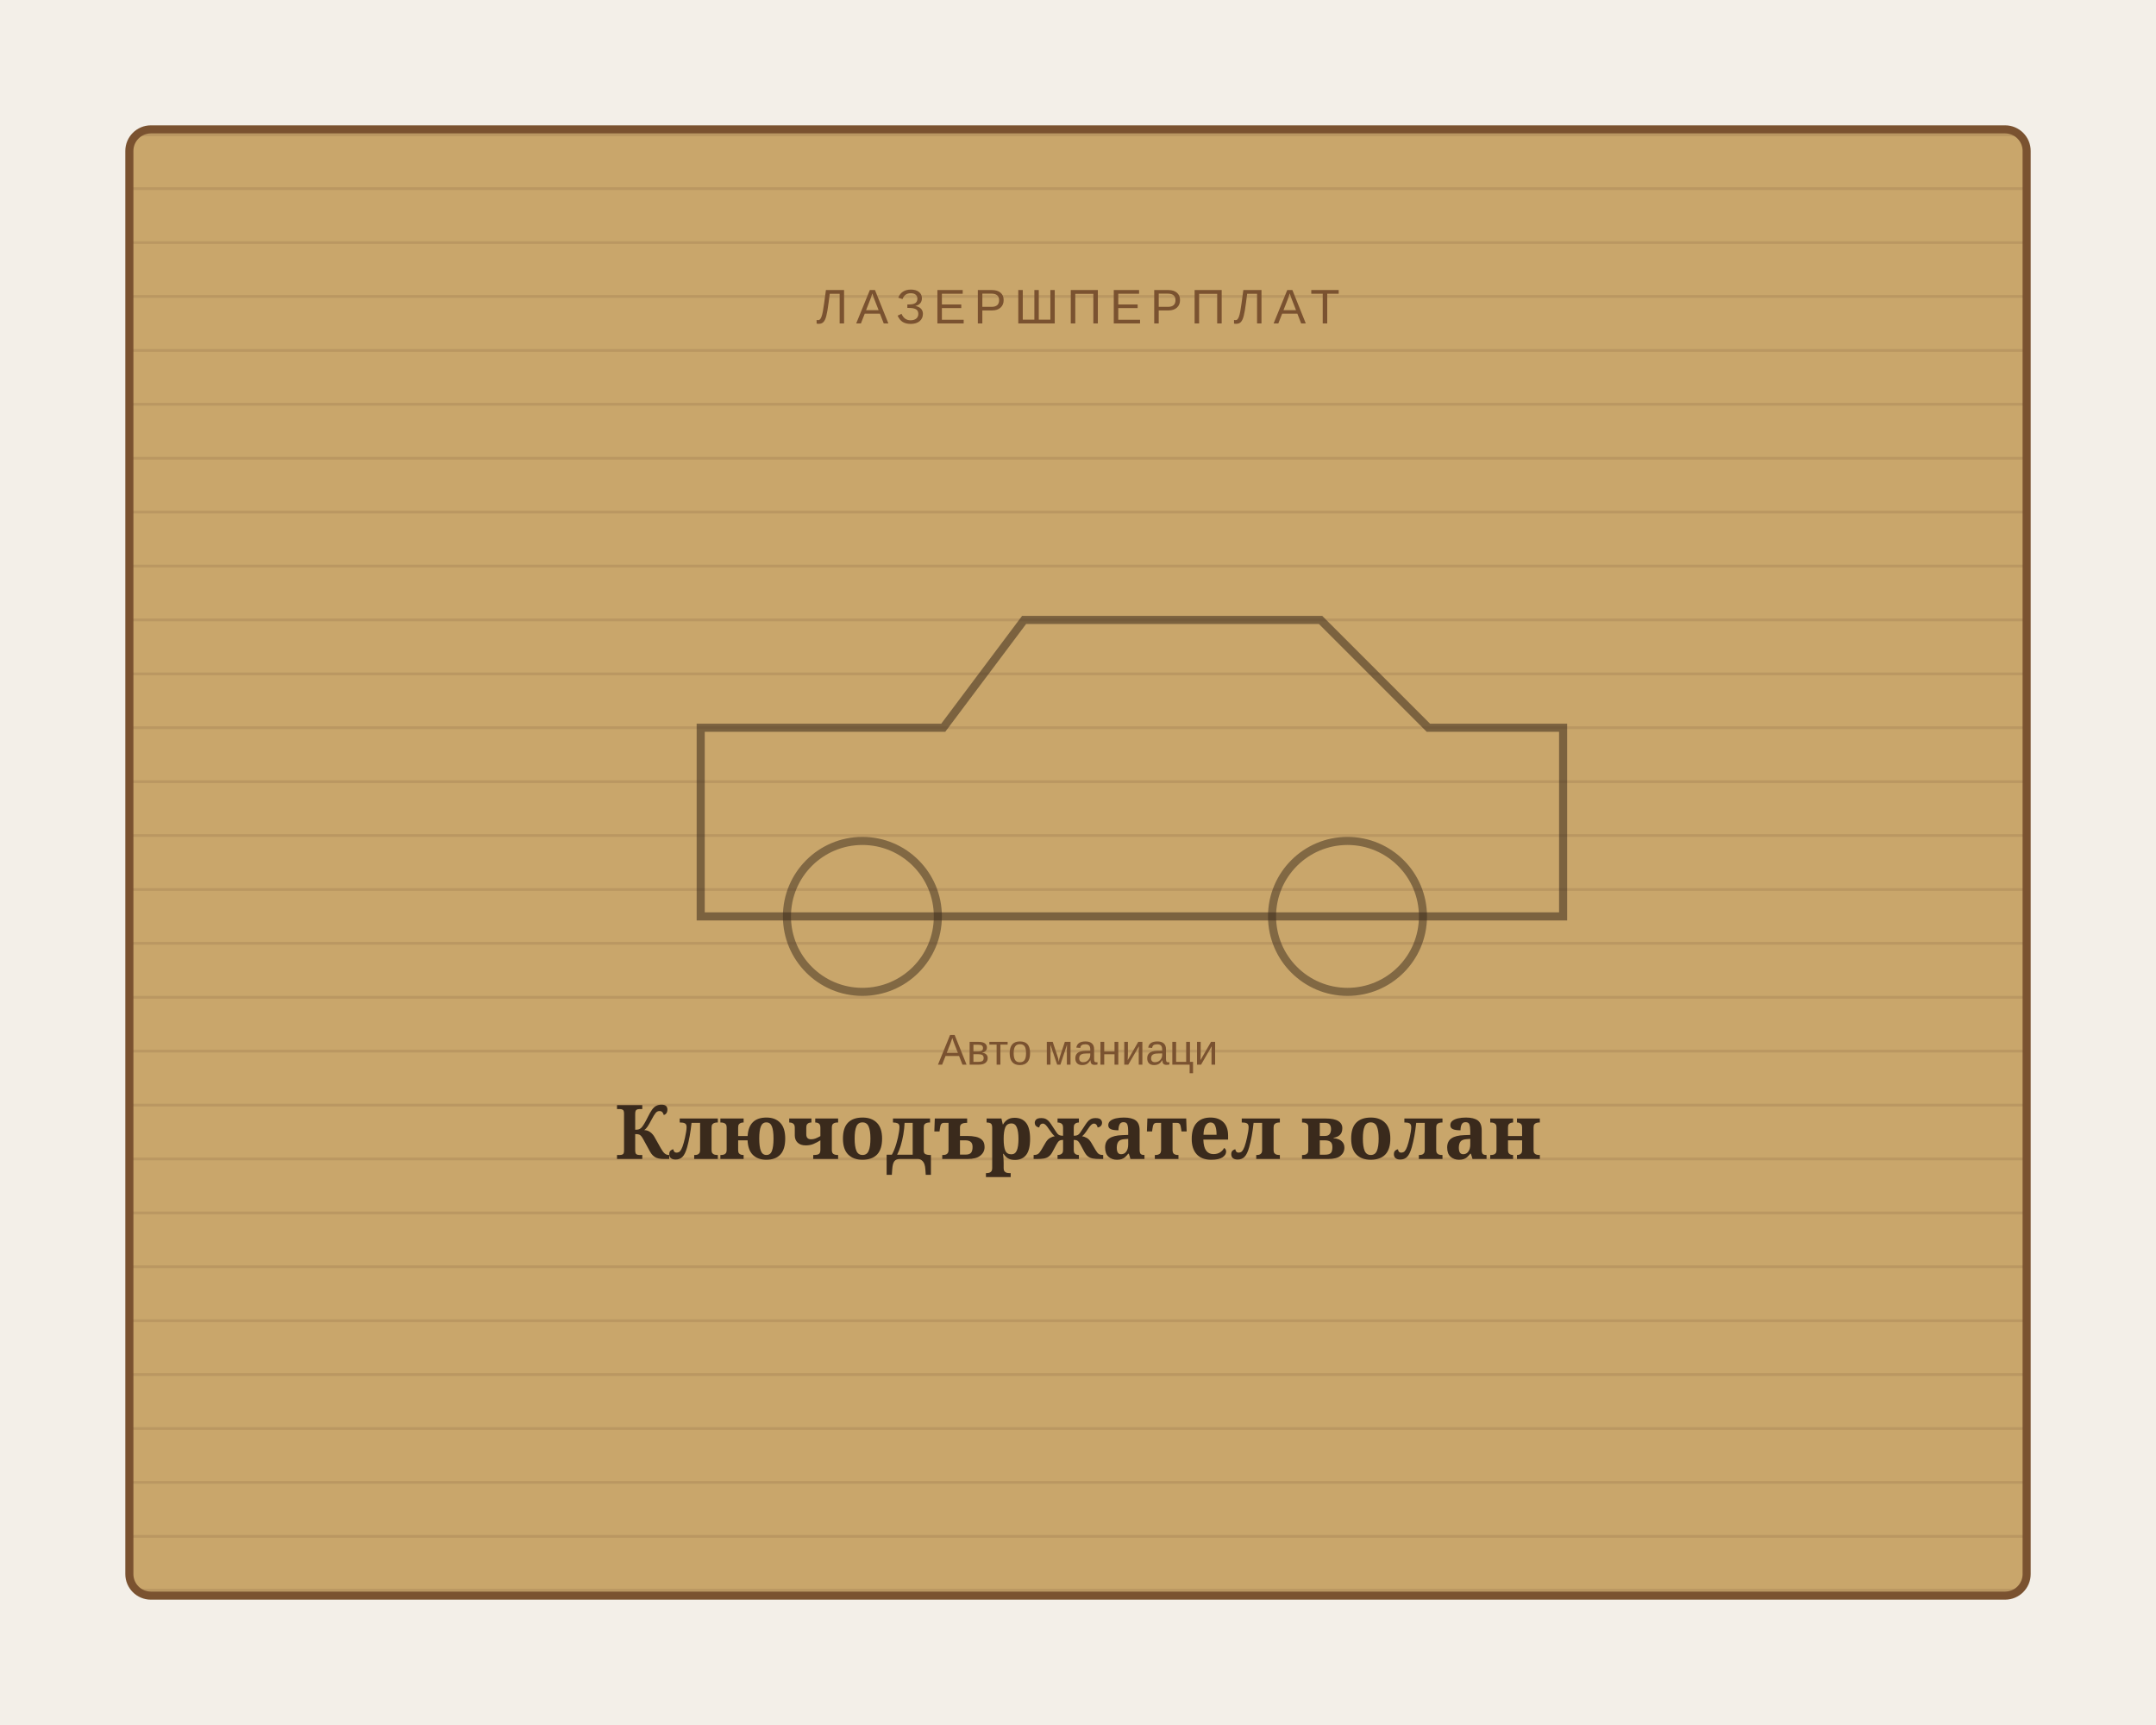
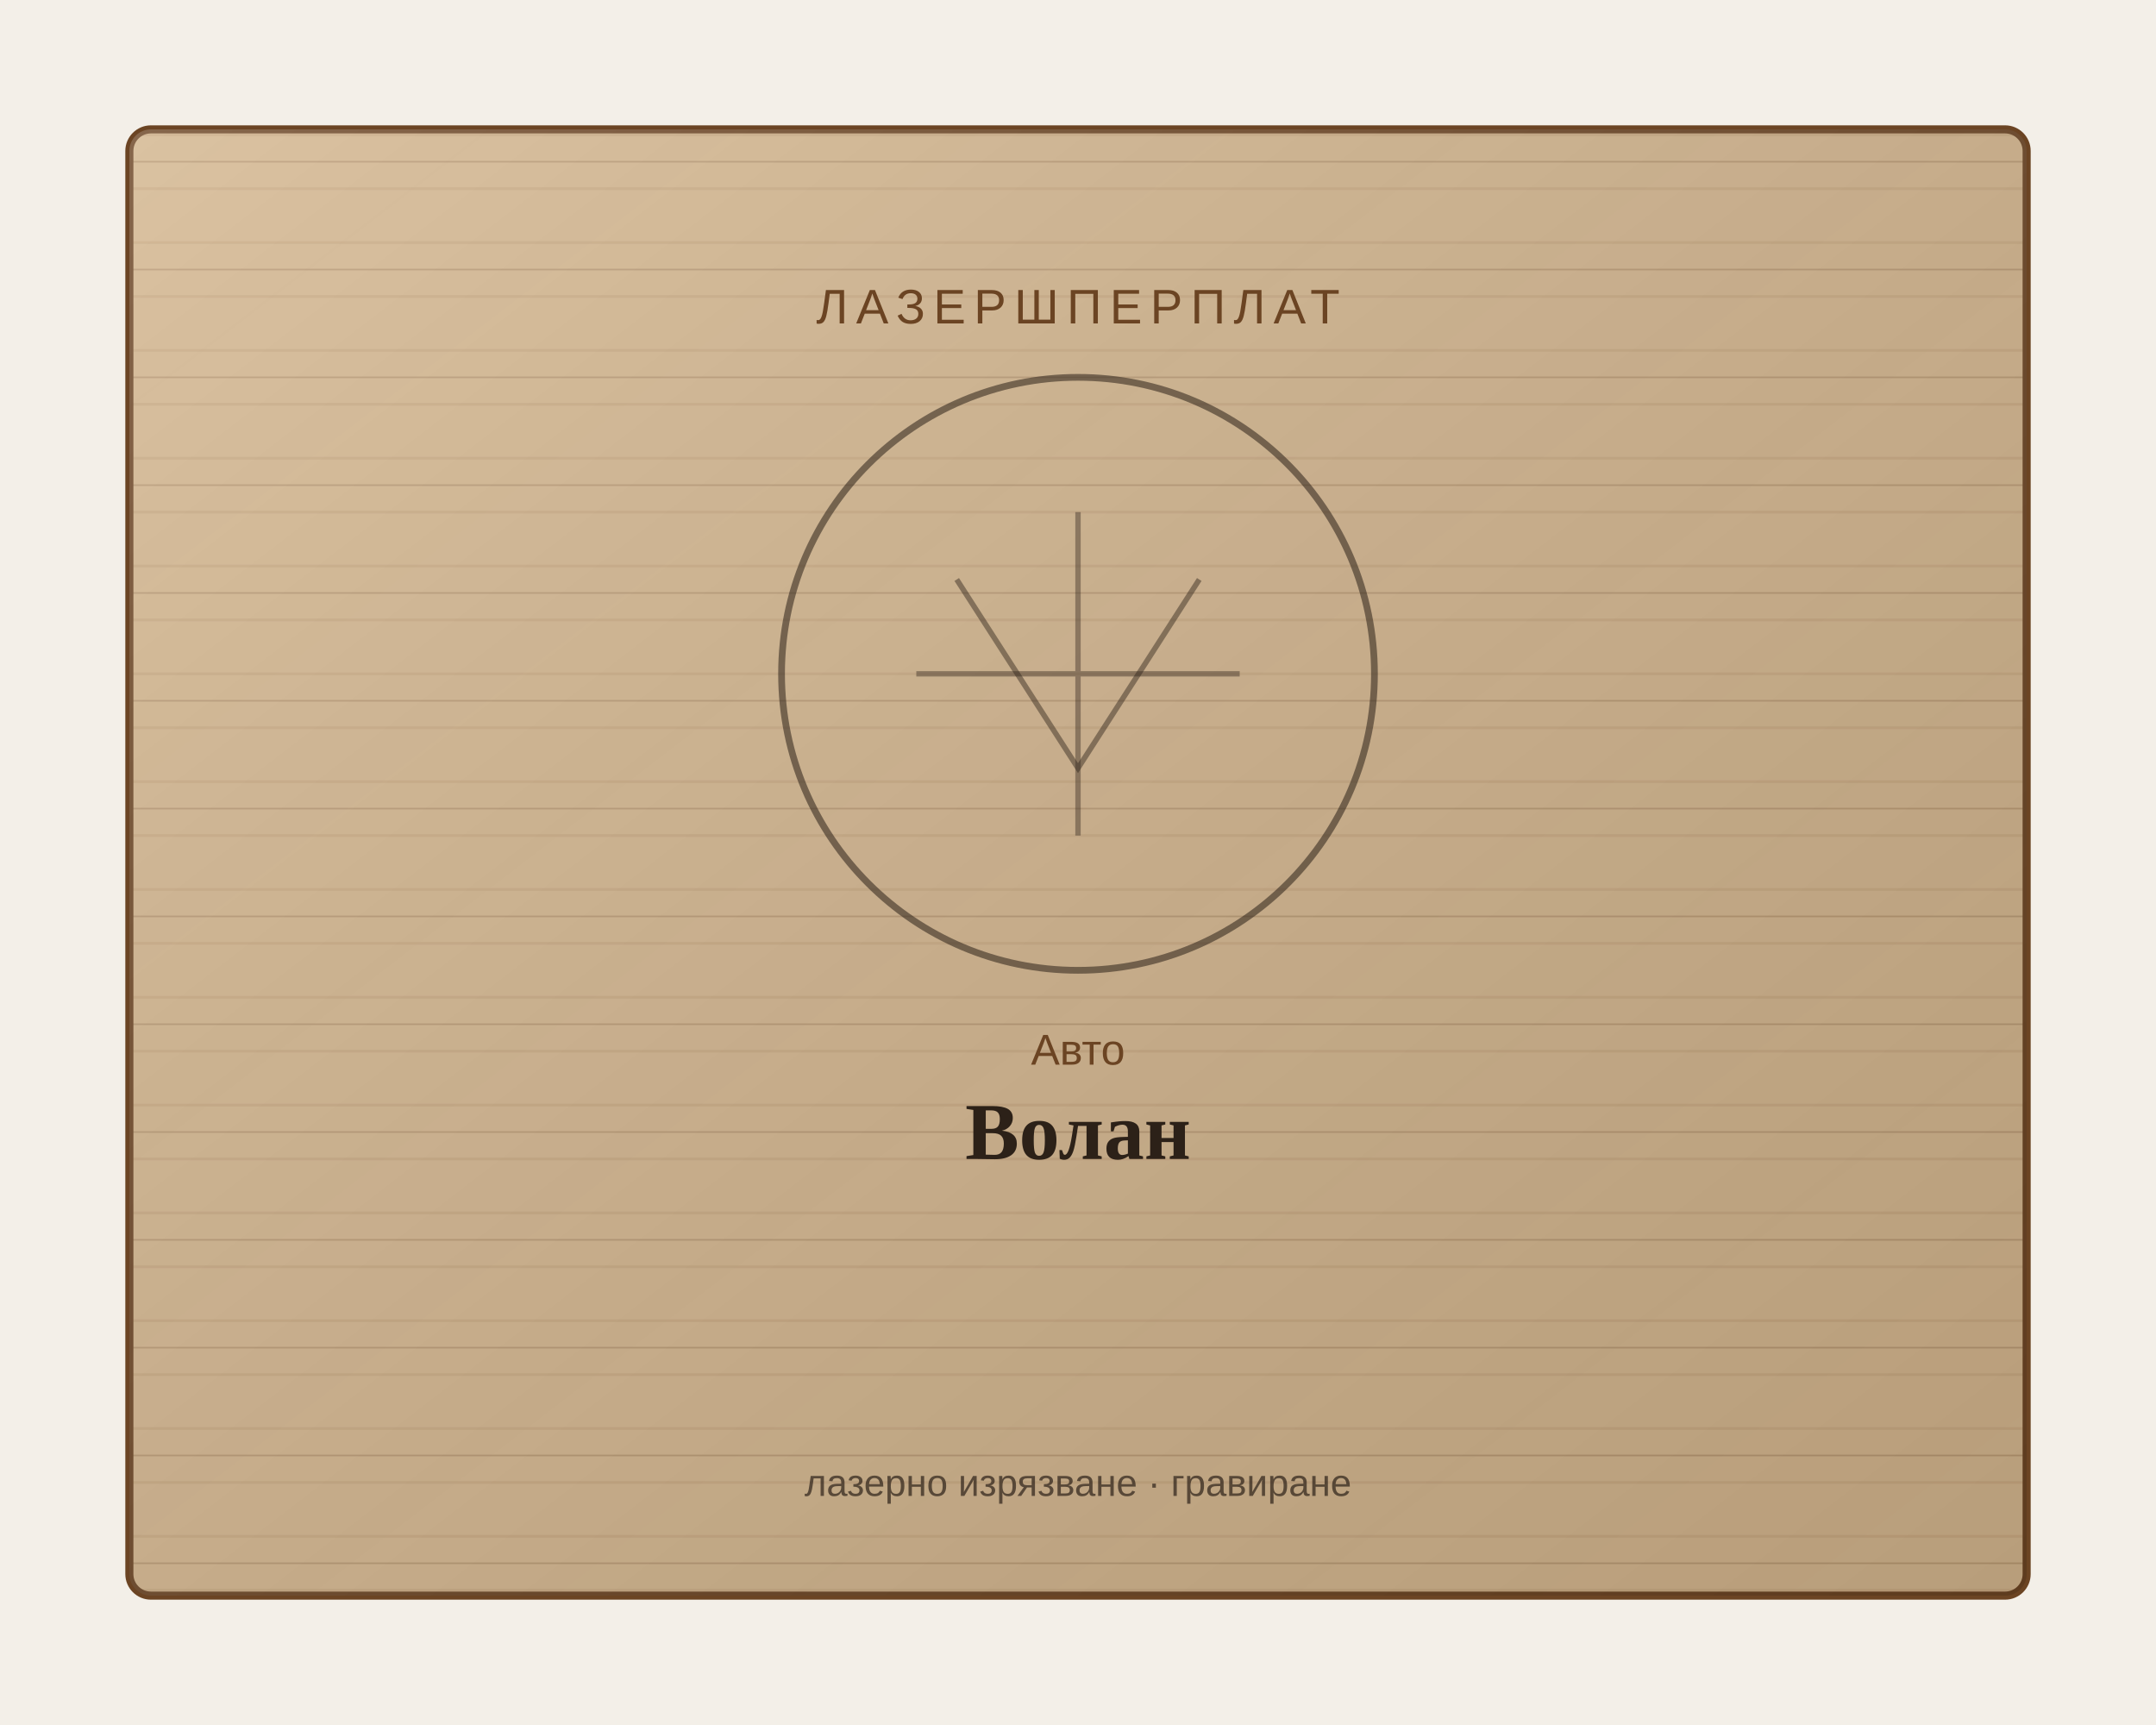
<svg xmlns="http://www.w3.org/2000/svg" width="800" height="640" viewBox="0 0 800 640">
  <defs>
-     <pattern id="grain2" width="40" height="40" patternUnits="userSpaceOnUse">
-       <rect width="40" height="40" fill="#c9a66b" />
-       <path d="M0 10 H40 M0 30 H40" stroke="#9e7b4f" stroke-width="1" opacity="0.35" />
+     <pattern id="grain86" width="40" height="40" patternUnits="userSpaceOnUse">
+       <rect width="40" height="40" fill="#d2b48c" />
+       <path d="M0 10 H40 M0 30 H40" stroke="#b8956c" stroke-width="1" opacity="0.35" />
+       <path d="M0 20 H40" stroke="#6b4423" stroke-width="0.6" opacity="0.25" />
    </pattern>
+     <linearGradient id="shade86" x1="0" y1="0" x2="1" y2="1">
+       <stop offset="0%" stop-color="#ffffff" stop-opacity="0.18" />
+       <stop offset="100%" stop-color="#000000" stop-opacity="0.12" />
+     </linearGradient>
  </defs>
  <rect width="800" height="640" fill="#f3efe8" />
-   <rect x="48" y="48" width="704" height="544" rx="8" fill="url(#grain2)" stroke="#7a5230" stroke-width="3" />
-   <path d="M260 270h90l30-40h110l40 40h50v70H260z" fill="none" stroke="#3a2a1c" stroke-width="3" opacity="0.55" />
-   <circle cx="320" cy="340" r="28" fill="none" stroke="#3a2a1c" stroke-width="3" opacity="0.5" />
-   <circle cx="500" cy="340" r="28" fill="none" stroke="#3a2a1c" stroke-width="3" opacity="0.5" />
-   <text x="400" y="120" text-anchor="middle" font-family="Segoe UI, Arial, sans-serif" font-size="18" letter-spacing="3" fill="#7a5230">ЛАЗЕРШПЕРПЛАТ</text>
-   <text x="400" y="395" text-anchor="middle" font-family="Segoe UI, Arial, sans-serif" font-size="16" fill="#7a5230">Авто маниаци</text>
-   <text x="400" y="430" text-anchor="middle" font-family="Georgia, serif" font-size="28" font-weight="700" fill="#3a2a1c">Ключодържател волан</text>
+   <rect x="48" y="48" width="704" height="544" rx="8" fill="url(#grain86)" stroke="#6b4423" stroke-width="3" />
+   <rect x="48" y="48" width="704" height="544" rx="8" fill="url(#shade86)" />
+   <circle cx="400" cy="250" r="110" fill="none" stroke="#2c2118" stroke-width="2.5" opacity="0.55" />
+   <path d="M340 250 H460 M400 190 V310" stroke="#2c2118" stroke-width="2" opacity="0.4" />
+   <path d="M355 215 L400 285 L445 215" fill="none" stroke="#2c2118" stroke-width="2" opacity="0.45" />
+   <text x="400" y="120" text-anchor="middle" font-family="Segoe UI, Arial, sans-serif" font-size="18" letter-spacing="3" fill="#6b4423">ЛАЗЕРШПЕРПЛАТ</text>
+   <text x="400" y="395" text-anchor="middle" font-family="Segoe UI, Arial, sans-serif" font-size="16" fill="#6b4423">Авто</text>
+   <text x="400" y="430" text-anchor="middle" font-family="Georgia, 'Times New Roman', serif" font-size="30" font-weight="700" fill="#2c2118">Волан</text>
+   <text x="400" y="555" text-anchor="middle" font-family="Segoe UI, Arial, sans-serif" font-size="14" fill="#2c2118" opacity="0.7">лазерно изрязване · гравиране</text>
</svg>
